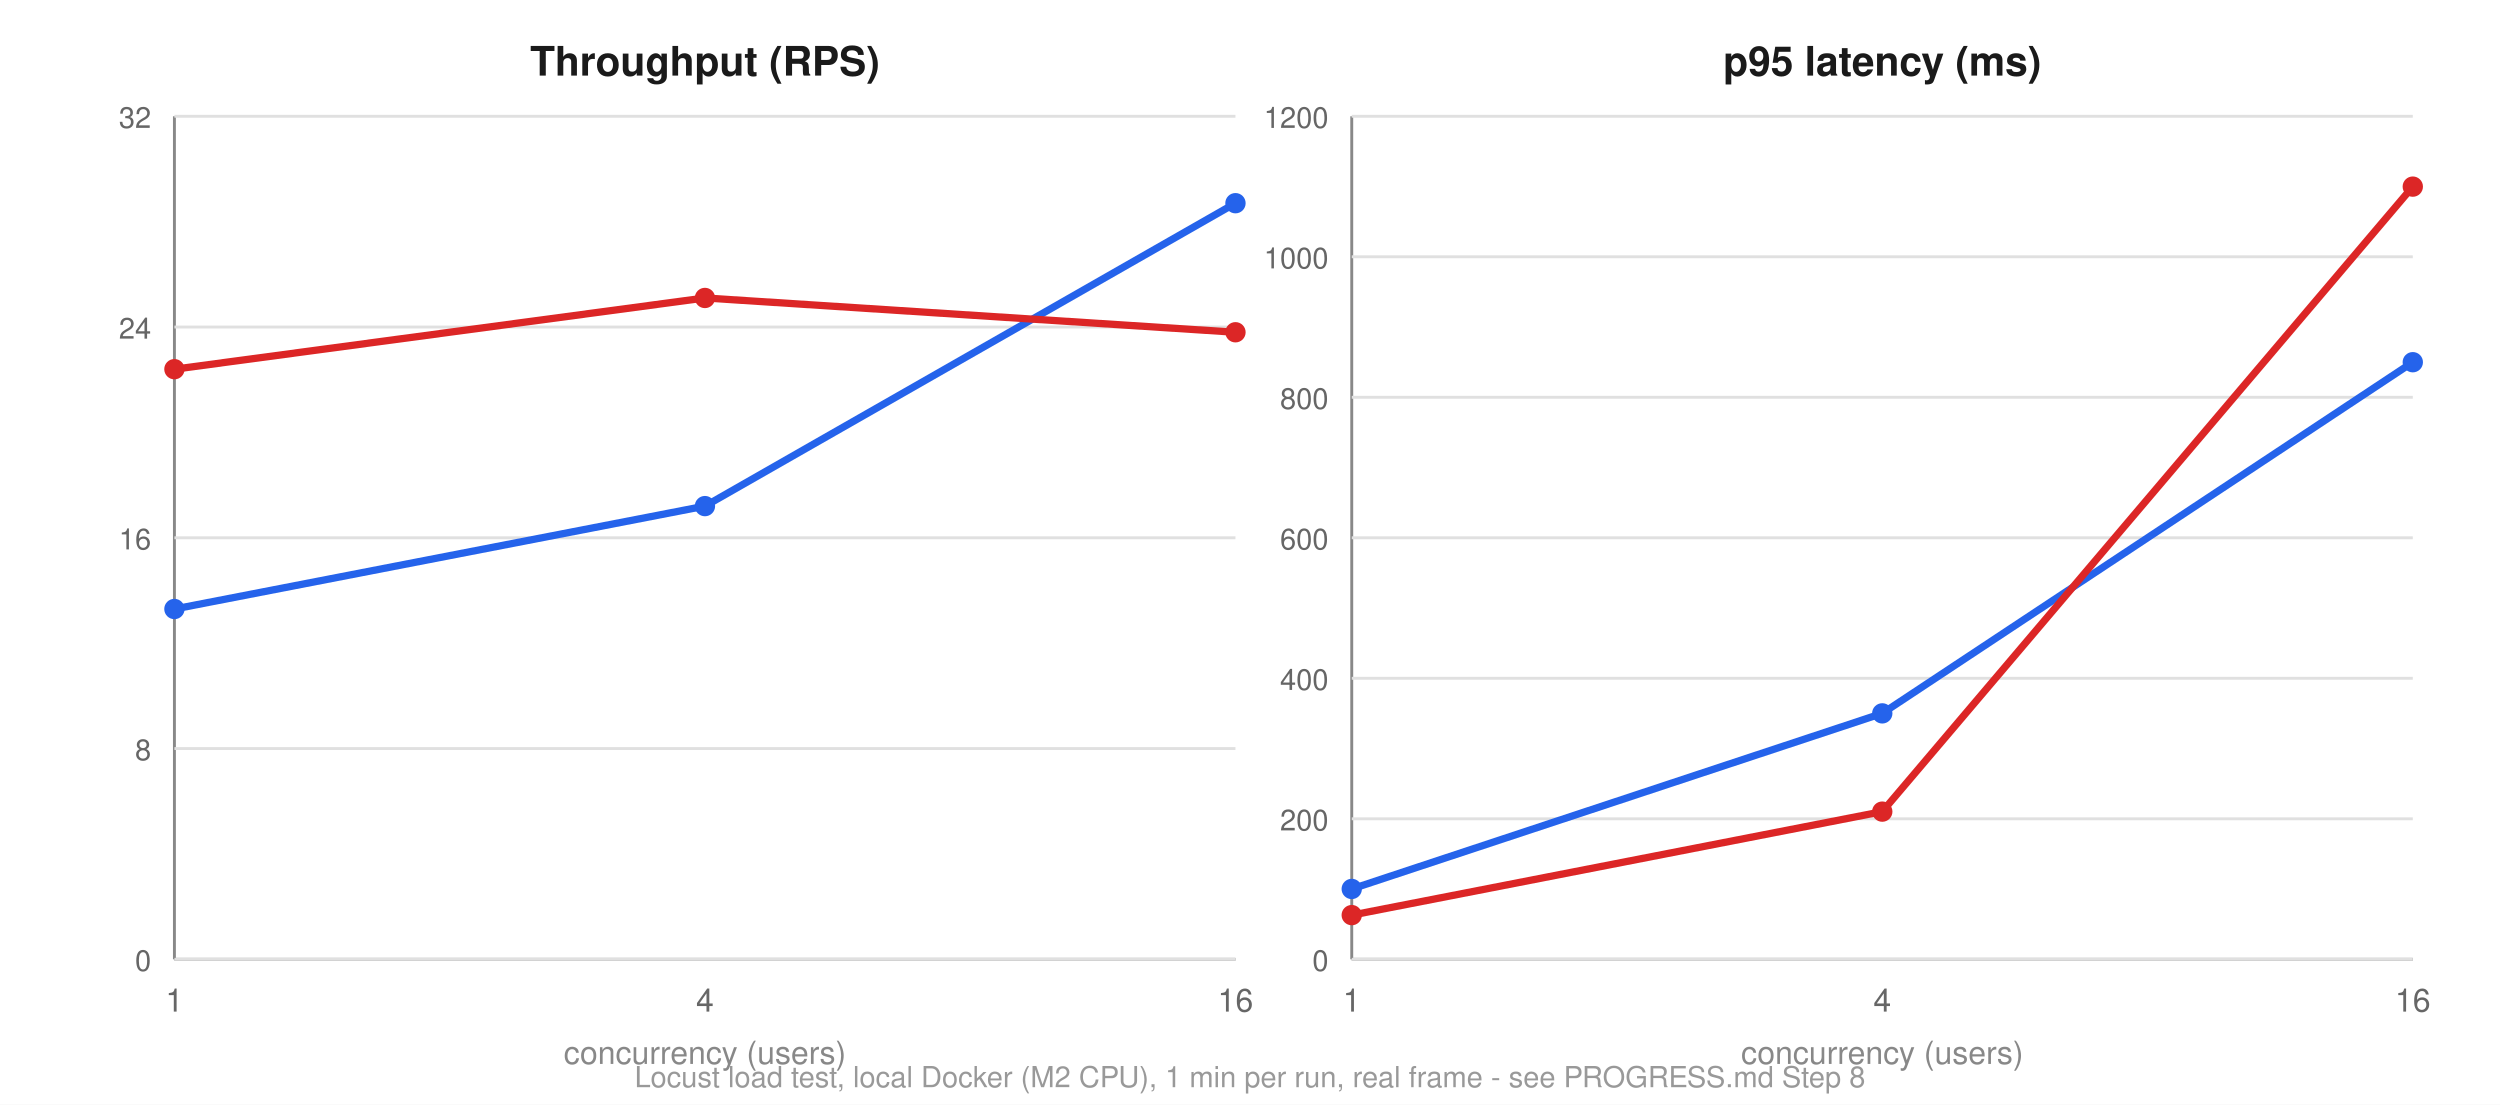
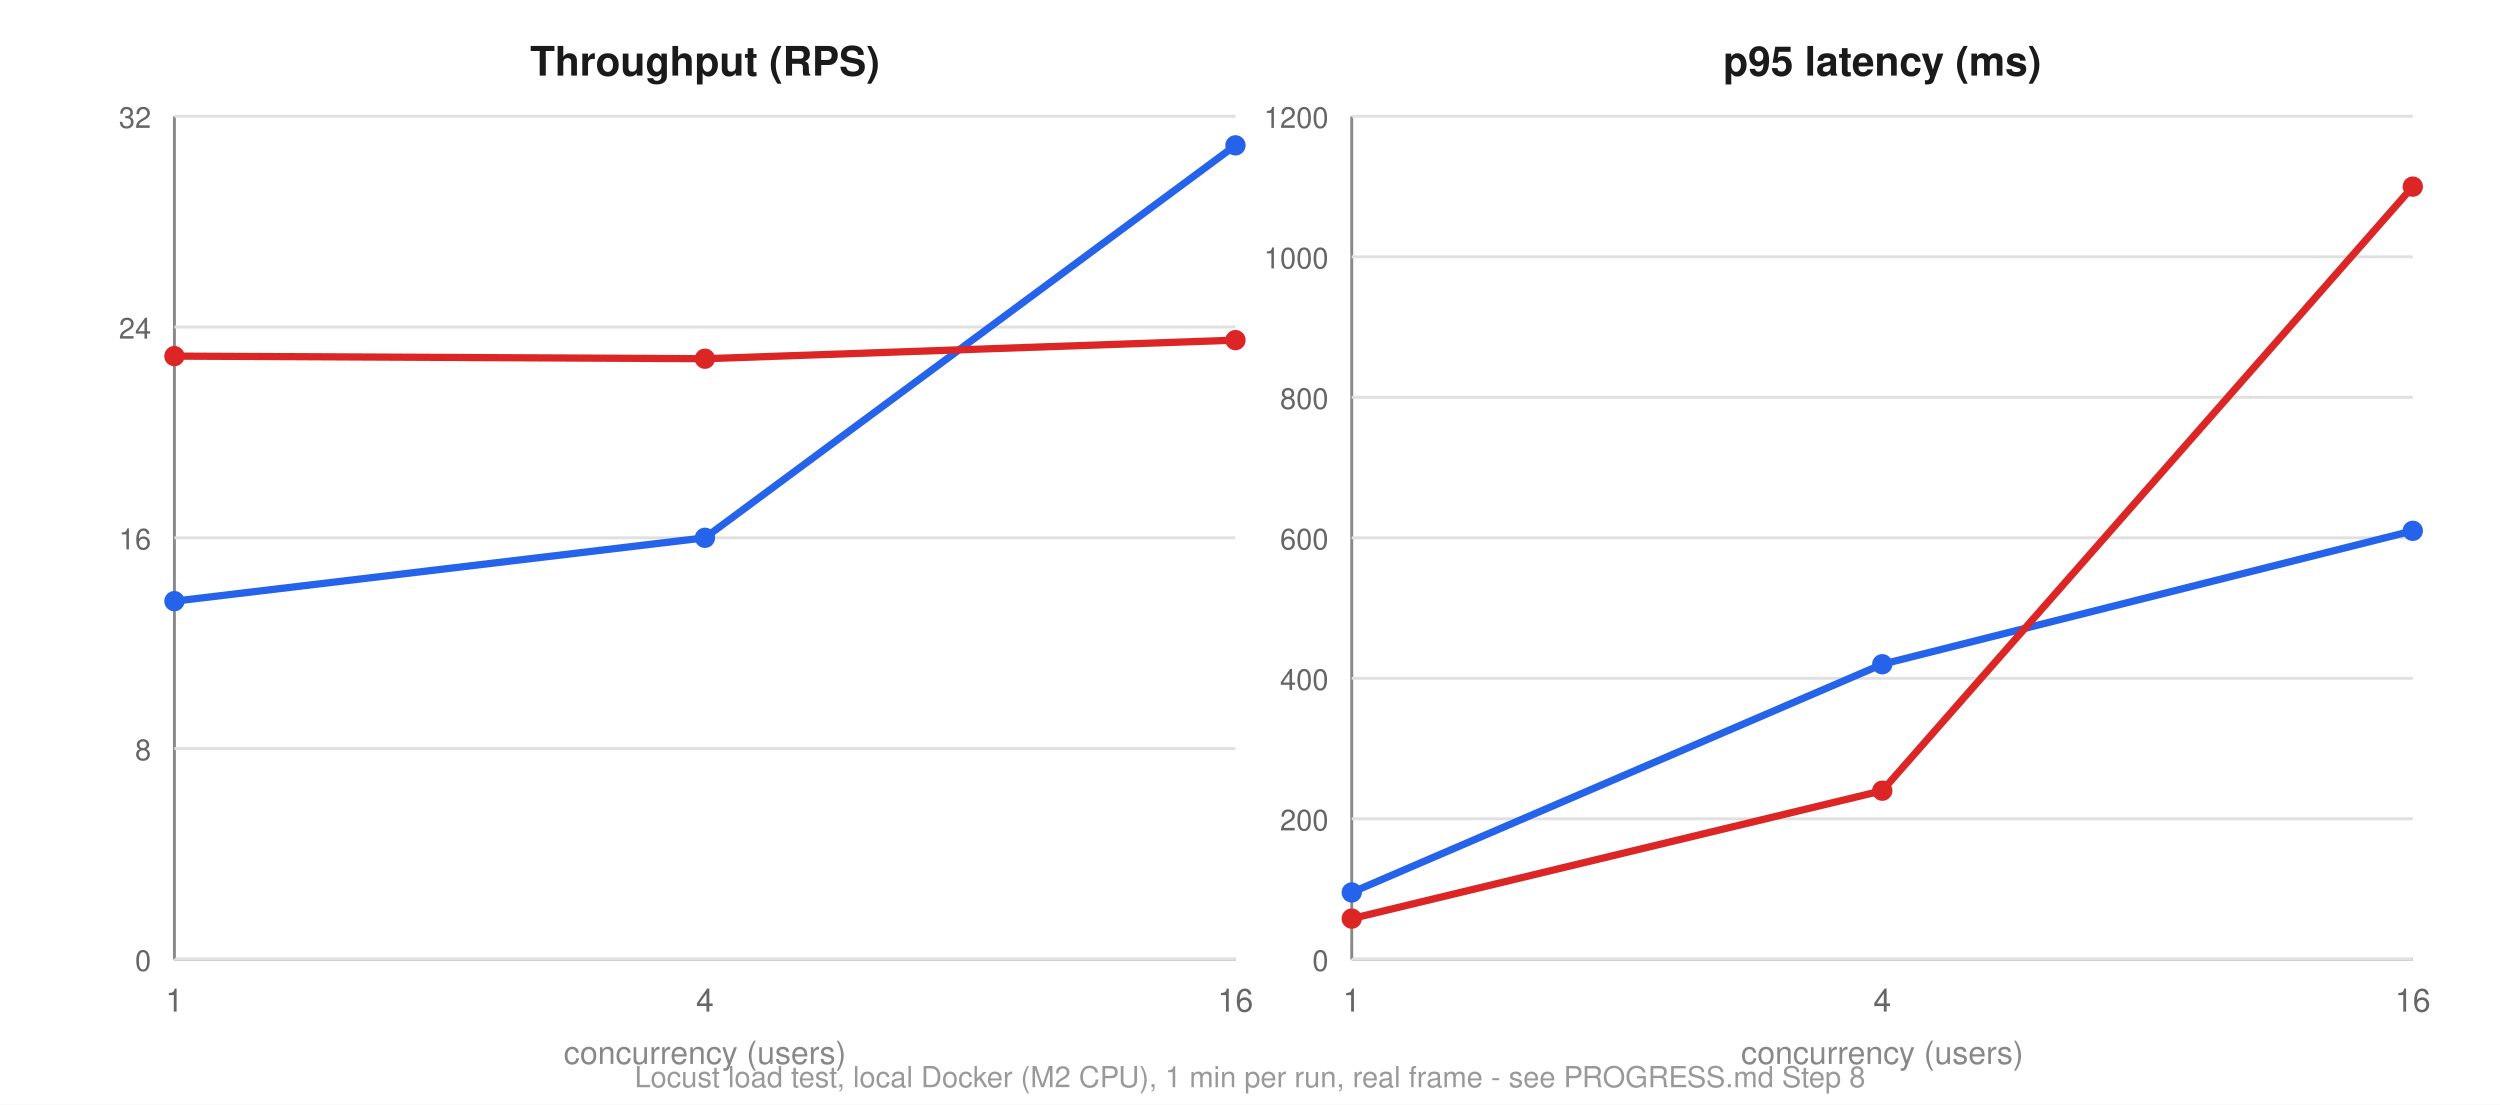
<svg xmlns="http://www.w3.org/2000/svg" viewBox="0 0 860 380" font-family="Helvetica,Arial,sans-serif">
  <rect x="0" y="0" width="860" height="380" fill="#ffffff" />
  <text x="242.5" y="26" text-anchor="middle" font-size="14" font-weight="600" fill="var(--fg,#1a1a1a)">Throughput (RPS)</text>
  <line x1="60" y1="40" x2="60" y2="330" stroke="#888" stroke-width="1" />
  <line x1="60" y1="330" x2="425.0" y2="330" stroke="#888" stroke-width="1" />
  <line x1="60" y1="330.0" x2="425.0" y2="330.0" stroke="#e0e0e0" stroke-width="1" />
  <text x="52" y="334.0" text-anchor="end" font-size="10" fill="#666">0</text>
  <line x1="60" y1="257.5" x2="425.0" y2="257.5" stroke="#e0e0e0" stroke-width="1" />
  <text x="52" y="261.5" text-anchor="end" font-size="10" fill="#666">8</text>
  <line x1="60" y1="185.0" x2="425.0" y2="185.0" stroke="#e0e0e0" stroke-width="1" />
  <text x="52" y="189.0" text-anchor="end" font-size="10" fill="#666">16</text>
  <line x1="60" y1="112.5" x2="425.0" y2="112.5" stroke="#e0e0e0" stroke-width="1" />
  <text x="52" y="116.5" text-anchor="end" font-size="10" fill="#666">24</text>
  <line x1="60" y1="40.0" x2="425.0" y2="40.0" stroke="#e0e0e0" stroke-width="1" />
  <text x="52" y="44.0" text-anchor="end" font-size="10" fill="#666">32</text>
  <text x="60.0" y="348" text-anchor="middle" font-size="11" fill="#666">1</text>
  <text x="242.5" y="348" text-anchor="middle" font-size="11" fill="#666">4</text>
  <text x="425.0" y="348" text-anchor="middle" font-size="11" fill="#666">16</text>
  <text x="242.5" y="366" text-anchor="middle" font-size="11" fill="#888">concurrency (users)</text>
-   <polyline points="60.0,209.5 242.5,174.1 425.0,69.9" fill="none" stroke="#2563eb" stroke-width="2.5" />
-   <circle cx="60.0" cy="209.5" r="3.5" fill="#2563eb" />
-   <circle cx="242.5" cy="174.1" r="3.5" fill="#2563eb" />
-   <circle cx="425.0" cy="69.9" r="3.5" fill="#2563eb" />
+   <polyline points="60.0,206.8 242.5,185.0 425.0,50.0" fill="none" stroke="#2563eb" stroke-width="2.5" />
+   <circle cx="60.0" cy="206.8" r="3.5" fill="#2563eb" />
+   <circle cx="242.5" cy="185.0" r="3.5" fill="#2563eb" />
+   <circle cx="425.0" cy="50.0" r="3.5" fill="#2563eb" />
  <circle cx="72" cy="386" r="4" fill="#2563eb" />
  <text x="82" y="390" font-size="10" fill="#444">batching on</text>
-   <polyline points="60.0,127.0 242.5,102.5 425.0,114.3" fill="none" stroke="#dc2626" stroke-width="2.5" />
-   <circle cx="60.0" cy="127.0" r="3.5" fill="#dc2626" />
-   <circle cx="242.5" cy="102.5" r="3.5" fill="#dc2626" />
-   <circle cx="425.0" cy="114.3" r="3.5" fill="#dc2626" />
+   <polyline points="60.0,122.5 242.5,123.4 425.0,117.0" fill="none" stroke="#dc2626" stroke-width="2.5" />
+   <circle cx="60.0" cy="122.5" r="3.5" fill="#dc2626" />
+   <circle cx="242.5" cy="123.4" r="3.5" fill="#dc2626" />
+   <circle cx="425.0" cy="117.0" r="3.5" fill="#dc2626" />
  <circle cx="72" cy="400" r="4" fill="#dc2626" />
  <text x="82" y="404" font-size="10" fill="#444">batching off</text>
  <text x="647.5" y="26" text-anchor="middle" font-size="14" font-weight="600" fill="var(--fg,#1a1a1a)">p95 latency (ms)</text>
  <line x1="465.0" y1="40" x2="465.0" y2="330" stroke="#888" stroke-width="1" />
  <line x1="465.0" y1="330" x2="830.0" y2="330" stroke="#888" stroke-width="1" />
  <line x1="465.0" y1="330.0" x2="830.0" y2="330.0" stroke="#e0e0e0" stroke-width="1" />
  <text x="457.0" y="334.0" text-anchor="end" font-size="10" fill="#666">0</text>
  <line x1="465.0" y1="281.667" x2="830.0" y2="281.667" stroke="#e0e0e0" stroke-width="1" />
  <text x="457.0" y="285.667" text-anchor="end" font-size="10" fill="#666">200</text>
  <line x1="465.0" y1="233.333" x2="830.0" y2="233.333" stroke="#e0e0e0" stroke-width="1" />
  <text x="457.0" y="237.333" text-anchor="end" font-size="10" fill="#666">400</text>
  <line x1="465.0" y1="185.0" x2="830.0" y2="185.0" stroke="#e0e0e0" stroke-width="1" />
  <text x="457.0" y="189.0" text-anchor="end" font-size="10" fill="#666">600</text>
  <line x1="465.0" y1="136.667" x2="830.0" y2="136.667" stroke="#e0e0e0" stroke-width="1" />
  <text x="457.0" y="140.667" text-anchor="end" font-size="10" fill="#666">800</text>
  <line x1="465.0" y1="88.333" x2="830.0" y2="88.333" stroke="#e0e0e0" stroke-width="1" />
  <text x="457.0" y="92.333" text-anchor="end" font-size="10" fill="#666">1000</text>
  <line x1="465.0" y1="40.0" x2="830.0" y2="40.0" stroke="#e0e0e0" stroke-width="1" />
  <text x="457.0" y="44.0" text-anchor="end" font-size="10" fill="#666">1200</text>
  <text x="465.0" y="348" text-anchor="middle" font-size="11" fill="#666">1</text>
  <text x="647.5" y="348" text-anchor="middle" font-size="11" fill="#666">4</text>
  <text x="830.0" y="348" text-anchor="middle" font-size="11" fill="#666">16</text>
  <text x="647.5" y="366" text-anchor="middle" font-size="11" fill="#888">concurrency (users)</text>
-   <polyline points="465.0,305.8 647.5,245.4 830.0,124.6" fill="none" stroke="#2563eb" stroke-width="2.5" />
-   <circle cx="465.0" cy="305.8" r="3.5" fill="#2563eb" />
-   <circle cx="647.5" cy="245.4" r="3.5" fill="#2563eb" />
-   <circle cx="830.0" cy="124.6" r="3.5" fill="#2563eb" />
+   <polyline points="465.0,307.0 647.5,228.5 830.0,182.6" fill="none" stroke="#2563eb" stroke-width="2.5" />
+   <circle cx="465.0" cy="307.0" r="3.5" fill="#2563eb" />
+   <circle cx="647.5" cy="228.5" r="3.5" fill="#2563eb" />
+   <circle cx="830.0" cy="182.6" r="3.5" fill="#2563eb" />
  <circle cx="477.0" cy="386" r="4" fill="#2563eb" />
  <text x="487.0" y="390" font-size="10" fill="#444">batching on</text>
-   <polyline points="465.0,314.8 647.5,279.2 830.0,64.2" fill="none" stroke="#dc2626" stroke-width="2.5" />
-   <circle cx="465.0" cy="314.8" r="3.5" fill="#dc2626" />
-   <circle cx="647.5" cy="279.2" r="3.5" fill="#dc2626" />
+   <polyline points="465.0,316.0 647.5,272.0 830.0,64.2" fill="none" stroke="#dc2626" stroke-width="2.5" />
+   <circle cx="465.0" cy="316.0" r="3.5" fill="#dc2626" />
+   <circle cx="647.5" cy="272.0" r="3.5" fill="#dc2626" />
  <circle cx="830.0" cy="64.2" r="3.5" fill="#dc2626" />
  <circle cx="477.0" cy="400" r="4" fill="#dc2626" />
  <text x="487.0" y="404" font-size="10" fill="#444">batching off</text>
  <text x="430.0" y="374" text-anchor="middle" font-size="10" fill="#999">Locust load test, local Docker (M2 CPU), 1 min per run, real frame - see PROGRESS.md Step 8</text>
</svg>
